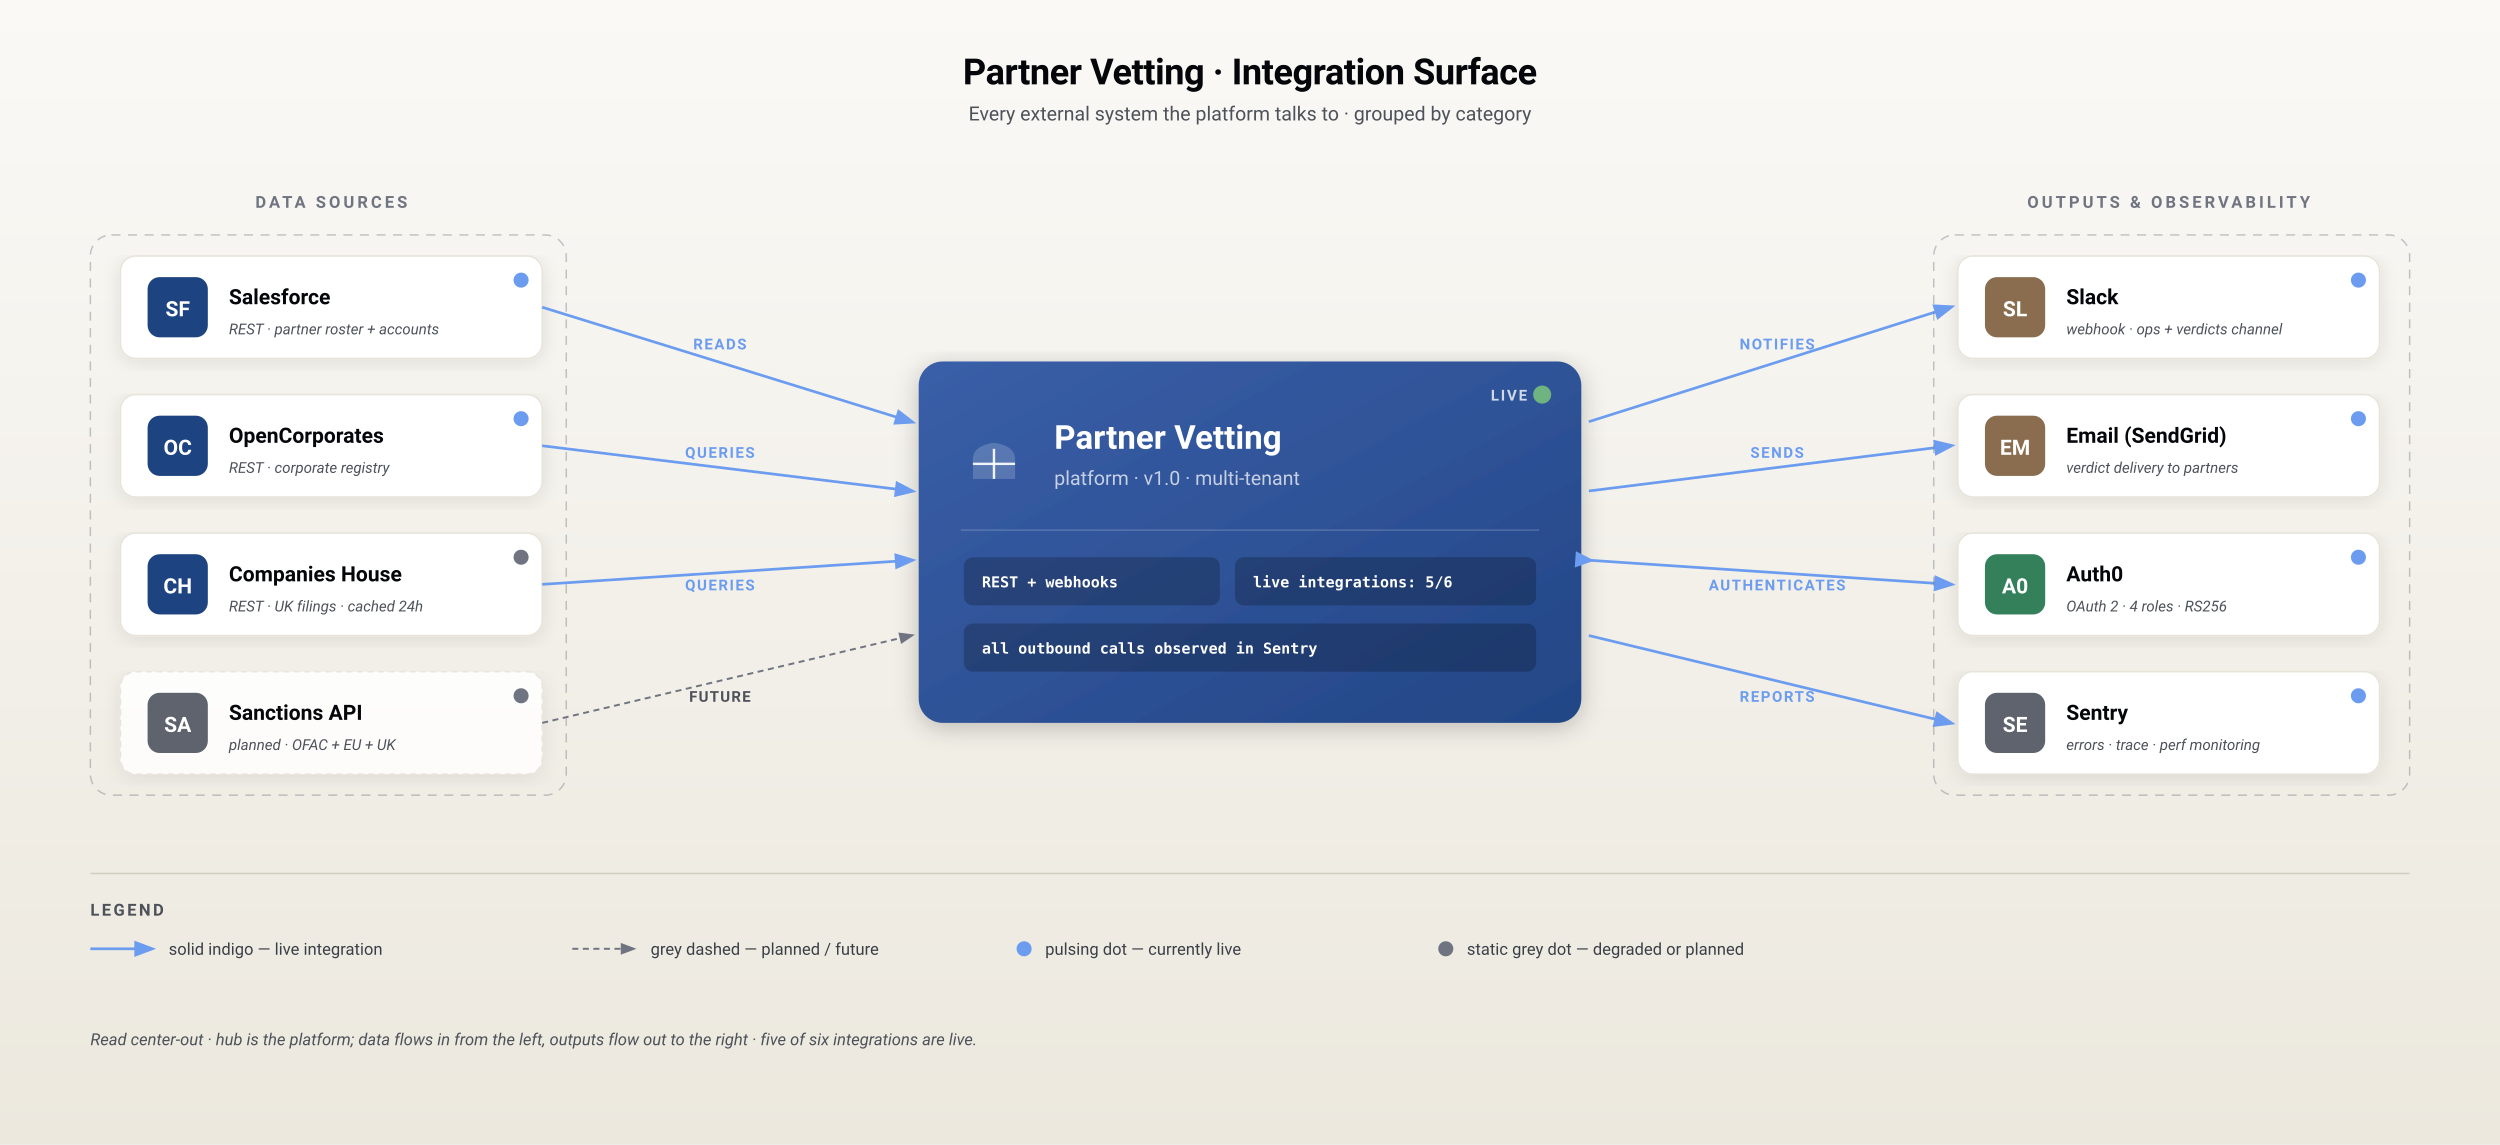
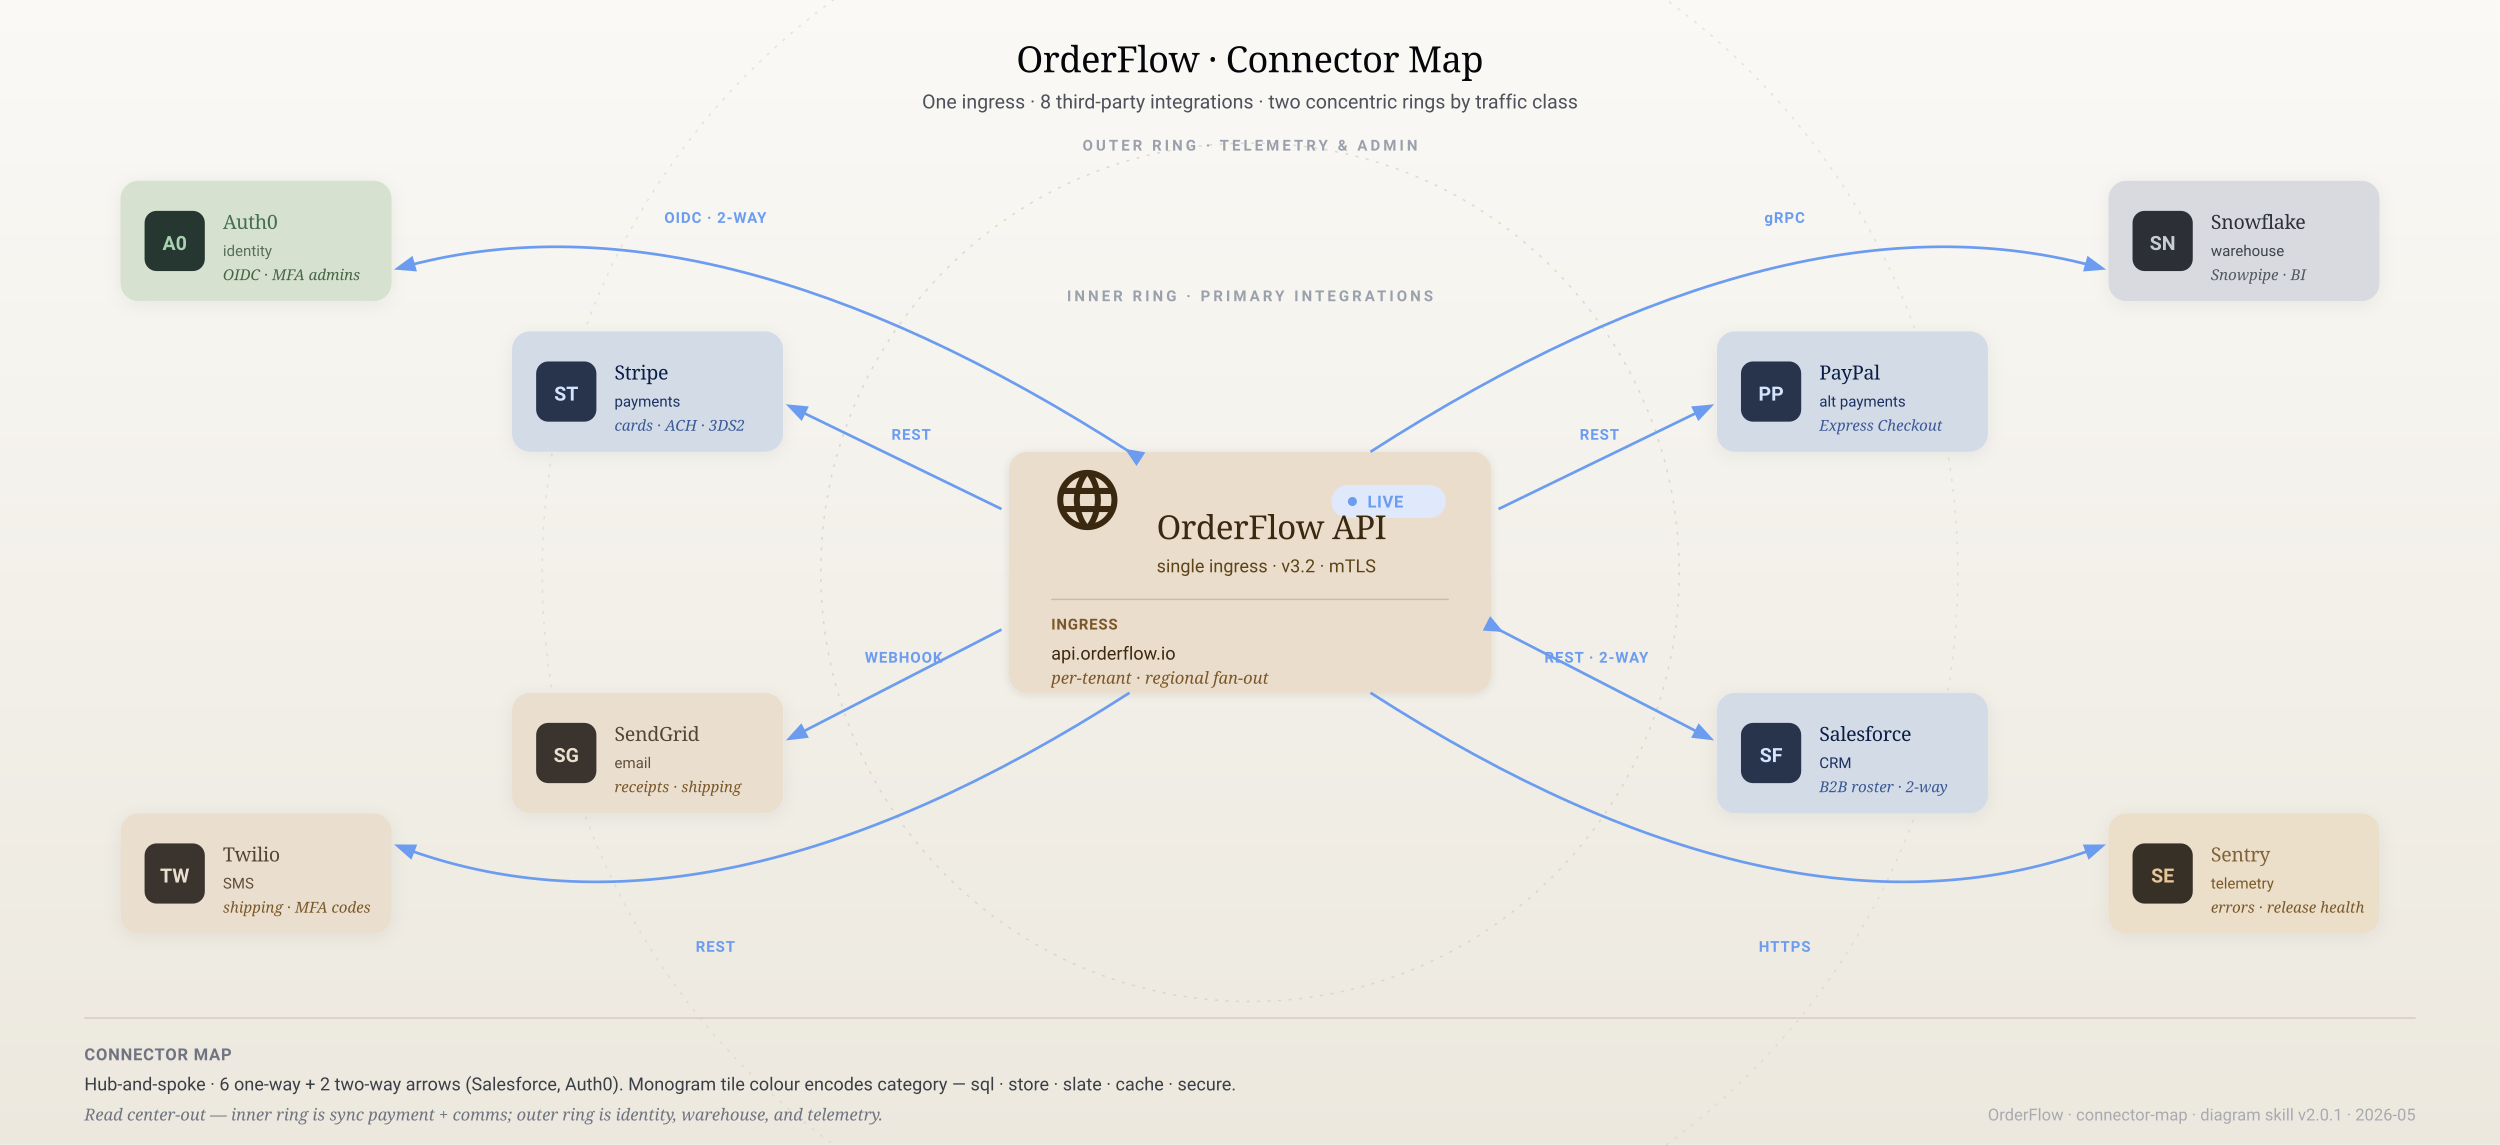
- <svg xmlns="http://www.w3.org/2000/svg" viewBox="0 0 1660 760" font-family="Roboto Flex, Roboto, system-ui, -apple-system, sans-serif">
+ <svg xmlns="http://www.w3.org/2000/svg" viewBox="0 0 1660 760" font-family="'Roboto Flex', 'Roboto', system-ui, -apple-system, sans-serif">
  <defs>
-     <filter id="cardShadow" x="-4%" y="-4%" width="108%" height="116%">
-       <feDropShadow dx="0" dy="2" stdDeviation="6" flood-color="#04060a" flood-opacity="0.10" />
-     </filter>
-     <filter id="cardShadowDark" x="-4%" y="-4%" width="108%" height="116%">
-       <feDropShadow dx="0" dy="3" stdDeviation="8" flood-color="#04060a" flood-opacity="0.22" />
-     </filter>
-     <linearGradient id="bgGrad" x1="0" y1="0" x2="0" y2="1">
+     <linearGradient id="canvas" x1="0" y1="0" x2="0" y2="1">
      <stop offset="0%" stop-color="#faf9f6" />
      <stop offset="100%" stop-color="#ece8de" />
    </linearGradient>
-     <linearGradient id="surfacePrimary" x1="0" y1="0" x2="1" y2="1">
-       <stop offset="0%" stop-color="#3a5fa8" />
-       <stop offset="100%" stop-color="#234686" />
-     </linearGradient>
+     <filter id="elev1" x="-10%" y="-10%" width="120%" height="125%">
+       <feDropShadow dx="0" dy="1" stdDeviation="2" flood-color="#14171c" flood-opacity="0.10" />
+       <feDropShadow dx="0" dy="2" stdDeviation="6" flood-color="#14171c" flood-opacity="0.06" />
+     </filter>
+     <filter id="elev3" x="-10%" y="-10%" width="120%" height="130%">
+       <feDropShadow dx="0" dy="4" stdDeviation="8" flood-color="#14171c" flood-opacity="0.08" />
+       <feDropShadow dx="0" dy="1" stdDeviation="3" flood-color="#14171c" flood-opacity="0.10" />
+     </filter>
    <marker id="arrowAccent" markerWidth="8" markerHeight="8" refX="6" refY="3" orient="auto">
      <path d="M0,0 L0,6 L8,3 z" fill="#6b9cf0" />
    </marker>
    <marker id="arrowAccentSm" markerWidth="7" markerHeight="7" refX="5" refY="3" orient="auto">
      <path d="M0,0 L0,6 L7,3 z" fill="#6b9cf0" />
    </marker>
-     <marker id="arrowGrey" markerWidth="8" markerHeight="8" refX="6" refY="3" orient="auto">
-       <path d="M0,0 L0,6 L8,3 z" fill="#6f7480" />
-     </marker>
  </defs>
-   <rect width="1660" height="760" fill="url(#bgGrad)" />
-   <text x="830" y="56" text-anchor="middle" font-size="24" font-weight="600" fill="#04060a" letter-spacing="-0.3">Partner Vetting · Integration Surface</text>
-   <text x="830" y="80" text-anchor="middle" font-size="13" fill="#4d5159">Every external system the platform talks to · grouped by category</text>
-   <text x="220" y="138" text-anchor="middle" font-size="11" font-weight="600" fill="#6f7480" letter-spacing="2">DATA SOURCES</text>
-   <text x="1440" y="138" text-anchor="middle" font-size="11" font-weight="600" fill="#6f7480" letter-spacing="2">OUTPUTS &amp; OBSERVABILITY</text>
-   <rect x="80" y="170" width="280" height="68" rx="10" fill="white" stroke="#e7e3d9" filter="url(#cardShadow)" />
-   <rect x="98" y="184" width="40" height="40" rx="8" fill="#1d4480" />
-   <text x="118" y="210" text-anchor="middle" font-size="14" font-weight="700" fill="white">SF</text>
-   <text x="152" y="202" font-size="14" font-weight="600" fill="#04060a">Salesforce</text>
-   <text x="152" y="222" font-size="10" font-style="italic" fill="#4d5159">REST · partner roster + accounts</text>
-   <circle cx="346" cy="186" r="5" fill="#6b9cf0" class="anim-pulse" />
-   <rect x="80" y="262" width="280" height="68" rx="10" fill="white" stroke="#e7e3d9" filter="url(#cardShadow)" />
-   <rect x="98" y="276" width="40" height="40" rx="8" fill="#1d4480" />
-   <text x="118" y="302" text-anchor="middle" font-size="14" font-weight="700" fill="white">OC</text>
-   <text x="152" y="294" font-size="14" font-weight="600" fill="#04060a">OpenCorporates</text>
-   <text x="152" y="314" font-size="10" font-style="italic" fill="#4d5159">REST · corporate registry</text>
-   <circle cx="346" cy="278" r="5" fill="#6b9cf0" class="anim-pulse" />
-   <rect x="80" y="354" width="280" height="68" rx="10" fill="white" stroke="#e7e3d9" filter="url(#cardShadow)" />
-   <rect x="98" y="368" width="40" height="40" rx="8" fill="#1d4480" />
-   <text x="118" y="394" text-anchor="middle" font-size="14" font-weight="700" fill="white">CH</text>
-   <text x="152" y="386" font-size="14" font-weight="600" fill="#04060a">Companies House</text>
-   <text x="152" y="406" font-size="10" font-style="italic" fill="#4d5159">REST · UK filings · cached 24h</text>
-   <circle cx="346" cy="370" r="5" fill="#6f7480" />
-   <rect x="80" y="446" width="280" height="68" rx="10" fill="white" stroke="#e7e3d9" stroke-dasharray="4,3" filter="url(#cardShadow)" opacity="0.85" />
-   <rect x="98" y="460" width="40" height="40" rx="8" fill="#5e636d" />
-   <text x="118" y="486" text-anchor="middle" font-size="14" font-weight="700" fill="white">SA</text>
-   <text x="152" y="478" font-size="14" font-weight="600" fill="#04060a">Sanctions API</text>
-   <text x="152" y="498" font-size="10" font-style="italic" fill="#4d5159">planned · OFAC + EU + UK</text>
-   <circle cx="346" cy="462" r="5" fill="#6f7480" />
-   <rect x="610" y="240" width="440" height="240" rx="16" fill="url(#surfacePrimary)" filter="url(#cardShadowDark)" />
-   <g transform="translate(660, 308)">
-     <path d="M-14,10 L-14,-3 Q-14,-12 0,-14 Q14,-12 14,-3 L14,10 Z" fill="rgba(255,255,255,0.18)" />
-     <line x1="0" y1="-10" x2="0" y2="10" stroke="rgba(255,255,255,0.9)" stroke-width="1.6" />
-     <line x1="-14" y1="0" x2="14" y2="0" stroke="rgba(255,255,255,0.9)" stroke-width="1.6" />
+   <rect width="1660" height="760" fill="url(#canvas)" />
+   <text x="830" y="48" text-anchor="middle" font-size="24" font-weight="500" fill="#04060a" font-family="'Roboto Serif', ui-serif, Georgia, serif" letter-spacing="-0.3">OrderFlow · Connector Map</text>
+   <text x="830" y="72" text-anchor="middle" font-size="13" fill="#4d5159">One ingress · 8 third-party integrations · two concentric rings by traffic class</text>
+   <circle cx="830" cy="380" r="285" fill="none" stroke="#d2cdc0" stroke-dasharray="2,5" opacity="0.7" />
+   <circle cx="830" cy="380" r="470" fill="none" stroke="#d2cdc0" stroke-dasharray="2,5" opacity="0.5" />
+   <text x="830" y="100" text-anchor="middle" font-size="10" font-weight="600" letter-spacing="2" fill="#9aa0ac">OUTER RING · TELEMETRY &amp; ADMIN</text>
+   <text x="830" y="200" text-anchor="middle" font-size="10" font-weight="600" letter-spacing="2" fill="#9aa0ac">INNER RING · PRIMARY INTEGRATIONS</text>
+   <g transform="translate(670, 300)">
+     <rect width="320" height="160" rx="12" ry="12" fill="#eaddcb" filter="url(#elev3)" />
+     <g transform="translate(28, 56) scale(0.05)" fill="#3b2810">
+       <path d="M480-80q-83 0-156-31.5T197-197q-54-54-85.5-127T80-480q0-83 31.5-156T197-763q54-54 127-85.5T480-880q83 0 156 31.5T763-763q54 54 85.5 127T880-480q0 83-31.5 156T763-197q-54 54-127 85.5T480-80Zm0-82q26-36 45-75t31-83H404q12 44 31 83t45 75Zm-104-16q-18-33-31.5-68.5T322-320H204q29 50 72.5 87t99.5 55Zm208 0q56-18 99.5-55t72.5-87H638q-9 38-22.5 73.5T584-178ZM170-400h136q-3-20-4.5-39.5T300-480q0-21 1.5-40.5T306-560H170q-5 20-7.5 39.5T160-480q0 21 2.5 40.5T170-400Zm216 0h188q3-20 4.5-39.5T580-480q0-21-1.5-40.5T574-560H386q-3 20-4.5 39.5T380-480q0 21 1.5 40.5T386-400Zm268 0h136q5-20 7.5-39.5T800-480q0-21-2.5-40.5T790-560H654q3 20 4.5 39.5T660-480q0 21-1.5 40.5T654-400Zm-16-240h118q-29-50-72.5-87T584-782q18 33 31.5 68.5T638-640Zm-234 0h152q-12-44-31-83t-45-75q-26 36-45 75t-31 83Zm-200 0h118q9-38 22.5-73.5T376-782q-56 18-99.5 55T204-640Z" />
+     </g>
+     <g transform="translate(214, 22)">
+       <rect width="76" height="22" rx="11" ry="11" fill="#dfe9fb" />
+       <circle cx="14" cy="11" r="3" fill="#6b9cf0" />
+       <text x="24" y="15" font-size="11" font-weight="600" letter-spacing="0.4" fill="#6b9cf0">LIVE</text>
+     </g>
+     <text x="98" y="58" font-size="22" font-weight="500" fill="#3b2810" font-family="'Roboto Serif', ui-serif, Georgia, serif" letter-spacing="-0.3">OrderFlow API</text>
+     <text x="98" y="80" font-size="12" fill="#5e4318">single ingress · v3.2 · mTLS</text>
+     <line x1="28" y1="98" x2="292" y2="98" stroke="rgba(59,40,16,0.18)" stroke-width="1" />
+     <text x="28" y="118" font-size="10" font-weight="600" letter-spacing="0.5" fill="#7a5728">INGRESS</text>
+     <text x="28" y="138" font-size="12" fill="#3b2810" font-variant-numeric="tabular-nums">api.orderflow.io</text>
+     <text x="28" y="154" font-size="11" font-style="italic" fill="#7a5728" font-family="'Roboto Serif', ui-serif, Georgia, serif">per-tenant · regional fan-out</text>
  </g>
-   <text x="700" y="298" font-size="22" font-weight="600" fill="white">Partner Vetting</text>
-   <text x="700" y="322" font-size="13" fill="rgba(255,255,255,0.72)">platform · v1.0 · multi-tenant</text>
-   <line x1="638" y1="352" x2="1022" y2="352" stroke="rgba(255,255,255,0.18)" />
-   <rect x="640" y="370" width="170" height="32" rx="6" fill="rgba(0,0,0,0.22)" />
-   <text x="652" y="390" font-size="10" font-family="monospace" font-weight="600" fill="white">REST + webhooks</text>
-   <rect x="820" y="370" width="200" height="32" rx="6" fill="rgba(0,0,0,0.22)" />
-   <text x="832" y="390" font-size="10" font-family="monospace" font-weight="600" fill="white">live integrations: 5/6</text>
-   <rect x="640" y="414" width="380" height="32" rx="6" fill="rgba(0,0,0,0.22)" />
-   <text x="652" y="434" font-size="10" font-family="monospace" font-weight="600" fill="white">all outbound calls observed in Sentry</text>
-   <circle cx="1024" cy="262" r="6" fill="#6fb380" class="anim-pulse" />
-   <text x="1014" y="266" text-anchor="end" font-size="10" font-weight="600" fill="rgba(255,255,255,0.78)" letter-spacing="1.2">LIVE</text>
-   <rect x="1300" y="170" width="280" height="68" rx="10" fill="white" stroke="#e7e3d9" filter="url(#cardShadow)" />
-   <rect x="1318" y="184" width="40" height="40" rx="8" fill="#8a6d4e" />
-   <text x="1338" y="210" text-anchor="middle" font-size="14" font-weight="700" fill="white">SL</text>
-   <text x="1372" y="202" font-size="14" font-weight="600" fill="#04060a">Slack</text>
-   <text x="1372" y="222" font-size="10" font-style="italic" fill="#4d5159">webhook · ops + verdicts channel</text>
-   <circle cx="1566" cy="186" r="5" fill="#6b9cf0" class="anim-pulse" />
-   <rect x="1300" y="262" width="280" height="68" rx="10" fill="white" stroke="#e7e3d9" filter="url(#cardShadow)" />
-   <rect x="1318" y="276" width="40" height="40" rx="8" fill="#8a6d4e" />
-   <text x="1338" y="302" text-anchor="middle" font-size="14" font-weight="700" fill="white">EM</text>
-   <text x="1372" y="294" font-size="14" font-weight="600" fill="#04060a">Email (SendGrid)</text>
-   <text x="1372" y="314" font-size="10" font-style="italic" fill="#4d5159">verdict delivery to partners</text>
-   <circle cx="1566" cy="278" r="5" fill="#6b9cf0" class="anim-pulse" />
-   <rect x="1300" y="354" width="280" height="68" rx="10" fill="white" stroke="#e7e3d9" filter="url(#cardShadow)" />
-   <rect x="1318" y="368" width="40" height="40" rx="8" fill="#34805a" />
-   <text x="1338" y="394" text-anchor="middle" font-size="14" font-weight="700" fill="white">A0</text>
-   <text x="1372" y="386" font-size="14" font-weight="600" fill="#04060a">Auth0</text>
-   <text x="1372" y="406" font-size="10" font-style="italic" fill="#4d5159">OAuth 2 · 4 roles · RS256</text>
-   <circle cx="1566" cy="370" r="5" fill="#6b9cf0" class="anim-pulse" />
-   <rect x="1300" y="446" width="280" height="68" rx="10" fill="white" stroke="#e7e3d9" filter="url(#cardShadow)" />
-   <rect x="1318" y="460" width="40" height="40" rx="8" fill="#5e636d" />
-   <text x="1338" y="486" text-anchor="middle" font-size="14" font-weight="700" fill="white">SE</text>
-   <text x="1372" y="478" font-size="14" font-weight="600" fill="#04060a">Sentry</text>
-   <text x="1372" y="498" font-size="10" font-style="italic" fill="#4d5159">errors · trace · perf monitoring</text>
-   <circle cx="1566" cy="462" r="5" fill="#6b9cf0" class="anim-pulse" />
-   <path d="M 360 204 L 605 280" stroke="#6b9cf0" stroke-width="1.8" fill="none" marker-end="url(#arrowAccent)" />
-   <text x="478" y="232" text-anchor="middle" font-size="10" font-weight="600" fill="#6b9cf0" letter-spacing="1">READS</text>
-   <path d="M 360 296 L 605 326" stroke="#6b9cf0" stroke-width="1.8" fill="none" marker-end="url(#arrowAccent)" />
-   <text x="478" y="304" text-anchor="middle" font-size="10" font-weight="600" fill="#6b9cf0" letter-spacing="1">QUERIES</text>
-   <path d="M 360 388 L 605 372" stroke="#6b9cf0" stroke-width="1.8" fill="none" marker-end="url(#arrowAccent)" />
-   <text x="478" y="392" text-anchor="middle" font-size="10" font-weight="600" fill="#6b9cf0" letter-spacing="1">QUERIES</text>
-   <path d="M 360 480 L 605 422" stroke="#6f7480" stroke-width="1.3" stroke-dasharray="4,3" fill="none" marker-end="url(#arrowGrey)" />
-   <text x="478" y="466" text-anchor="middle" font-size="10" font-weight="600" fill="#4d5159" letter-spacing="0.8">FUTURE</text>
-   <path d="M 1055 280 L 1295 204" stroke="#6b9cf0" stroke-width="1.8" fill="none" marker-end="url(#arrowAccent)" />
-   <text x="1180" y="232" text-anchor="middle" font-size="10" font-weight="600" fill="#6b9cf0" letter-spacing="1">NOTIFIES</text>
-   <path d="M 1055 326 L 1295 296" stroke="#6b9cf0" stroke-width="1.8" fill="none" marker-end="url(#arrowAccent)" />
-   <text x="1180" y="304" text-anchor="middle" font-size="10" font-weight="600" fill="#6b9cf0" letter-spacing="1">SENDS</text>
-   <path d="M 1055 372 L 1295 388" stroke="#6b9cf0" stroke-width="1.8" fill="none" marker-end="url(#arrowAccent)" marker-start="url(#arrowAccentSm)" />
-   <text x="1180" y="392" text-anchor="middle" font-size="10" font-weight="600" fill="#6b9cf0" letter-spacing="1">AUTHENTICATES</text>
-   <path d="M 1055 422 L 1295 480" stroke="#6b9cf0" stroke-width="1.8" fill="none" marker-end="url(#arrowAccent)" />
-   <text x="1180" y="466" text-anchor="middle" font-size="10" font-weight="600" fill="#6b9cf0" letter-spacing="1">REPORTS</text>
-   <rect x="60" y="156" width="316" height="372" rx="14" fill="none" stroke="#6f7480" stroke-dasharray="6,5" opacity="0.4" />
-   <rect x="1284" y="156" width="316" height="372" rx="14" fill="none" stroke="#6f7480" stroke-dasharray="6,5" opacity="0.4" />
-   <line x1="60" y1="580" x2="1600" y2="580" stroke="#d2cdc0" />
-   <text x="60" y="608" font-size="11" font-weight="600" fill="#4d5159" letter-spacing="1.6">LEGEND</text>
-   <line x1="60" y1="630" x2="100" y2="630" stroke="#6b9cf0" stroke-width="1.8" marker-end="url(#arrowAccent)" />
-   <text x="112" y="634" font-size="11" fill="#3a3f47">solid indigo — live integration</text>
-   <line x1="380" y1="630" x2="420" y2="630" stroke="#6f7480" stroke-width="1.3" stroke-dasharray="4,3" marker-end="url(#arrowGrey)" />
-   <text x="432" y="634" font-size="11" fill="#3a3f47">grey dashed — planned / future</text>
-   <circle cx="680" cy="630" r="5" fill="#6b9cf0" class="anim-pulse" />
-   <text x="694" y="634" font-size="11" fill="#3a3f47">pulsing dot — currently live</text>
-   <circle cx="960" cy="630" r="5" fill="#6f7480" />
-   <text x="974" y="634" font-size="11" fill="#3a3f47">static grey dot — degraded or planned</text>
-   <text x="60" y="694" font-size="11" font-style="italic" fill="#4d5159">Read center-out · hub is the platform; data flows in from the left, outputs flow out to the right · five of six integrations are live.</text>
+   <g transform="translate(340, 220)">
+     <rect width="180" height="80" rx="12" ry="12" fill="#d3dbe7" filter="url(#elev1)" />
+     <rect x="16" y="20" width="40" height="40" rx="8" ry="8" fill="#27344b" />
+     <text x="36" y="46" text-anchor="middle" font-size="13" font-weight="700" fill="#d6e3ff">ST</text>
+     <text x="68" y="32" font-size="13" font-weight="500" fill="#0a1d44" font-family="'Roboto Serif', ui-serif, Georgia, serif" letter-spacing="-0.2">Stripe</text>
+     <text x="68" y="50" font-size="10" fill="#1b3060">payments</text>
+     <text x="68" y="66" font-size="10" font-style="italic" fill="#3a5895" font-family="'Roboto Serif', ui-serif, Georgia, serif">cards · ACH · 3DS2</text>
+   </g>
+   <g transform="translate(1140, 220)">
+     <rect width="180" height="80" rx="12" ry="12" fill="#d3dbe7" filter="url(#elev1)" />
+     <rect x="16" y="20" width="40" height="40" rx="8" ry="8" fill="#27344b" />
+     <text x="36" y="46" text-anchor="middle" font-size="13" font-weight="700" fill="#d6e3ff">PP</text>
+     <text x="68" y="32" font-size="13" font-weight="500" fill="#0a1d44" font-family="'Roboto Serif', ui-serif, Georgia, serif" letter-spacing="-0.2">PayPal</text>
+     <text x="68" y="50" font-size="10" fill="#1b3060">alt payments</text>
+     <text x="68" y="66" font-size="10" font-style="italic" fill="#3a5895" font-family="'Roboto Serif', ui-serif, Georgia, serif">Express Checkout</text>
+   </g>
+   <g transform="translate(340, 460)">
+     <rect width="180" height="80" rx="12" ry="12" fill="#eadfce" filter="url(#elev1)" />
+     <rect x="16" y="20" width="40" height="40" rx="8" ry="8" fill="#3a332e" />
+     <text x="36" y="46" text-anchor="middle" font-size="13" font-weight="700" fill="#eadfce">SG</text>
+     <text x="68" y="32" font-size="13" font-weight="500" fill="#544433" font-family="'Roboto Serif', ui-serif, Georgia, serif" letter-spacing="-0.2">SendGrid</text>
+     <text x="68" y="50" font-size="10" fill="#604d3a">email</text>
+     <text x="68" y="66" font-size="10" font-style="italic" fill="#7a5728" font-family="'Roboto Serif', ui-serif, Georgia, serif">receipts · shipping</text>
+   </g>
+   <g transform="translate(1140, 460)">
+     <rect width="180" height="80" rx="12" ry="12" fill="#d3dbe7" filter="url(#elev1)" />
+     <rect x="16" y="20" width="40" height="40" rx="8" ry="8" fill="#27344b" />
+     <text x="36" y="46" text-anchor="middle" font-size="13" font-weight="700" fill="#d6e3ff">SF</text>
+     <text x="68" y="32" font-size="13" font-weight="500" fill="#0a1d44" font-family="'Roboto Serif', ui-serif, Georgia, serif" letter-spacing="-0.2">Salesforce</text>
+     <text x="68" y="50" font-size="10" fill="#1b3060">CRM</text>
+     <text x="68" y="66" font-size="10" font-style="italic" fill="#3a5895" font-family="'Roboto Serif', ui-serif, Georgia, serif">B2B roster · 2-way</text>
+   </g>
+   <g transform="translate(80, 120)">
+     <rect width="180" height="80" rx="12" ry="12" fill="#d6e1d0" filter="url(#elev1)" />
+     <rect x="16" y="20" width="40" height="40" rx="8" ry="8" fill="#263630" />
+     <text x="36" y="46" text-anchor="middle" font-size="13" font-weight="700" fill="#a9d2b3">A0</text>
+     <text x="68" y="32" font-size="13" font-weight="500" fill="#446e51" font-family="'Roboto Serif', ui-serif, Georgia, serif" letter-spacing="-0.2">Auth0</text>
+     <text x="68" y="50" font-size="10" fill="#566f59">identity</text>
+     <text x="68" y="66" font-size="10" font-style="italic" fill="#456546" font-family="'Roboto Serif', ui-serif, Georgia, serif">OIDC · MFA admins</text>
+   </g>
+   <g transform="translate(1400, 120)">
+     <rect width="180" height="80" rx="12" ry="12" fill="#d8dadf" filter="url(#elev1)" />
+     <rect x="16" y="20" width="40" height="40" rx="8" ry="8" fill="#2c3036" />
+     <text x="36" y="46" text-anchor="middle" font-size="13" font-weight="700" fill="#c8ccd4">SN</text>
+     <text x="68" y="32" font-size="13" font-weight="500" fill="#2c3036" font-family="'Roboto Serif', ui-serif, Georgia, serif" letter-spacing="-0.2">Snowflake</text>
+     <text x="68" y="50" font-size="10" fill="#3d424a">warehouse</text>
+     <text x="68" y="66" font-size="10" font-style="italic" fill="#525860" font-family="'Roboto Serif', ui-serif, Georgia, serif">Snowpipe · BI</text>
+   </g>
+   <g transform="translate(80, 540)">
+     <rect width="180" height="80" rx="12" ry="12" fill="#eadfce" filter="url(#elev1)" />
+     <rect x="16" y="20" width="40" height="40" rx="8" ry="8" fill="#3a332e" />
+     <text x="36" y="46" text-anchor="middle" font-size="13" font-weight="700" fill="#eadfce">TW</text>
+     <text x="68" y="32" font-size="13" font-weight="500" fill="#544433" font-family="'Roboto Serif', ui-serif, Georgia, serif" letter-spacing="-0.2">Twilio</text>
+     <text x="68" y="50" font-size="10" fill="#604d3a">SMS</text>
+     <text x="68" y="66" font-size="10" font-style="italic" fill="#7a5728" font-family="'Roboto Serif', ui-serif, Georgia, serif">shipping · MFA codes</text>
+   </g>
+   <g transform="translate(1400, 540)">
+     <rect width="180" height="80" rx="12" ry="12" fill="#ebdfca" filter="url(#elev1)" />
+     <rect x="16" y="20" width="40" height="40" rx="8" ry="8" fill="#373026" />
+     <text x="36" y="46" text-anchor="middle" font-size="13" font-weight="700" fill="#e6c69a">SE</text>
+     <text x="68" y="32" font-size="13" font-weight="500" fill="#816238" font-family="'Roboto Serif', ui-serif, Georgia, serif" letter-spacing="-0.2">Sentry</text>
+     <text x="68" y="50" font-size="10" fill="#7a5728">telemetry</text>
+     <text x="68" y="66" font-size="10" font-style="italic" fill="#7a5728" font-family="'Roboto Serif', ui-serif, Georgia, serif">errors · release health</text>
+   </g>
+   <line x1="665" y1="338" x2="525" y2="270" stroke="#6b9cf0" stroke-width="1.8" marker-end="url(#arrowAccent)" />
+   <text x="605" y="292" text-anchor="middle" font-size="10" font-weight="600" letter-spacing="0.6" fill="#6b9cf0">REST</text>
+   <line x1="995" y1="338" x2="1135" y2="270" stroke="#6b9cf0" stroke-width="1.8" marker-end="url(#arrowAccent)" />
+   <text x="1062" y="292" text-anchor="middle" font-size="10" font-weight="600" letter-spacing="0.6" fill="#6b9cf0">REST</text>
+   <line x1="665" y1="418" x2="525" y2="490" stroke="#6b9cf0" stroke-width="1.8" marker-end="url(#arrowAccent)" />
+   <text x="600" y="440" text-anchor="middle" font-size="10" font-weight="600" letter-spacing="0.6" fill="#6b9cf0">WEBHOOK</text>
+   <line x1="995" y1="418" x2="1135" y2="490" stroke="#6b9cf0" stroke-width="1.8" marker-end="url(#arrowAccent)" marker-start="url(#arrowAccentSm)" />
+   <text x="1060" y="440" text-anchor="middle" font-size="10" font-weight="600" letter-spacing="0.6" fill="#6b9cf0">REST · 2-WAY</text>
+   <path d="M 750 300 Q 470 120 265 178" stroke="#6b9cf0" stroke-width="1.8" fill="none" marker-end="url(#arrowAccent)" marker-start="url(#arrowAccentSm)" />
+   <text x="475" y="148" text-anchor="middle" font-size="10" font-weight="600" letter-spacing="0.6" fill="#6b9cf0">OIDC · 2-WAY</text>
+   <path d="M 910 300 Q 1190 120 1395 178" stroke="#6b9cf0" stroke-width="1.8" fill="none" marker-end="url(#arrowAccent)" />
+   <text x="1185" y="148" text-anchor="middle" font-size="10" font-weight="600" letter-spacing="0.6" fill="#6b9cf0">gRPC</text>
+   <path d="M 750 460 Q 470 640 265 562" stroke="#6b9cf0" stroke-width="1.8" fill="none" marker-end="url(#arrowAccent)" />
+   <text x="475" y="632" text-anchor="middle" font-size="10" font-weight="600" letter-spacing="0.6" fill="#6b9cf0">REST</text>
+   <path d="M 910 460 Q 1190 640 1395 562" stroke="#6b9cf0" stroke-width="1.8" fill="none" marker-end="url(#arrowAccent)" />
+   <text x="1185" y="632" text-anchor="middle" font-size="10" font-weight="600" letter-spacing="0.6" fill="#6b9cf0">HTTPS</text>
+   <line x1="56" y1="676" x2="1604" y2="676" stroke="#d2cdc0" stroke-width="1" />
+   <text x="56" y="704" font-size="11" font-weight="600" letter-spacing="0.5" fill="#6f7480">CONNECTOR MAP</text>
+   <text x="56" y="724" font-size="12" fill="#3a3f47">Hub-and-spoke · 6 one-way + 2 two-way arrows (Salesforce, Auth0). Monogram tile colour encodes category — sql · store · slate · cache · secure.</text>
+   <text x="56" y="744" font-size="11" font-style="italic" fill="#6f7480" font-family="'Roboto Serif', ui-serif, Georgia, serif">Read center-out — inner ring is sync payment + comms; outer ring is identity, warehouse, and telemetry.</text>
+   <text x="1604" y="744" text-anchor="end" font-size="11" fill="#a8aab0" font-variant-numeric="tabular-nums">OrderFlow · connector-map · diagram skill v2.0.1 · 2026-05</text>
</svg>
